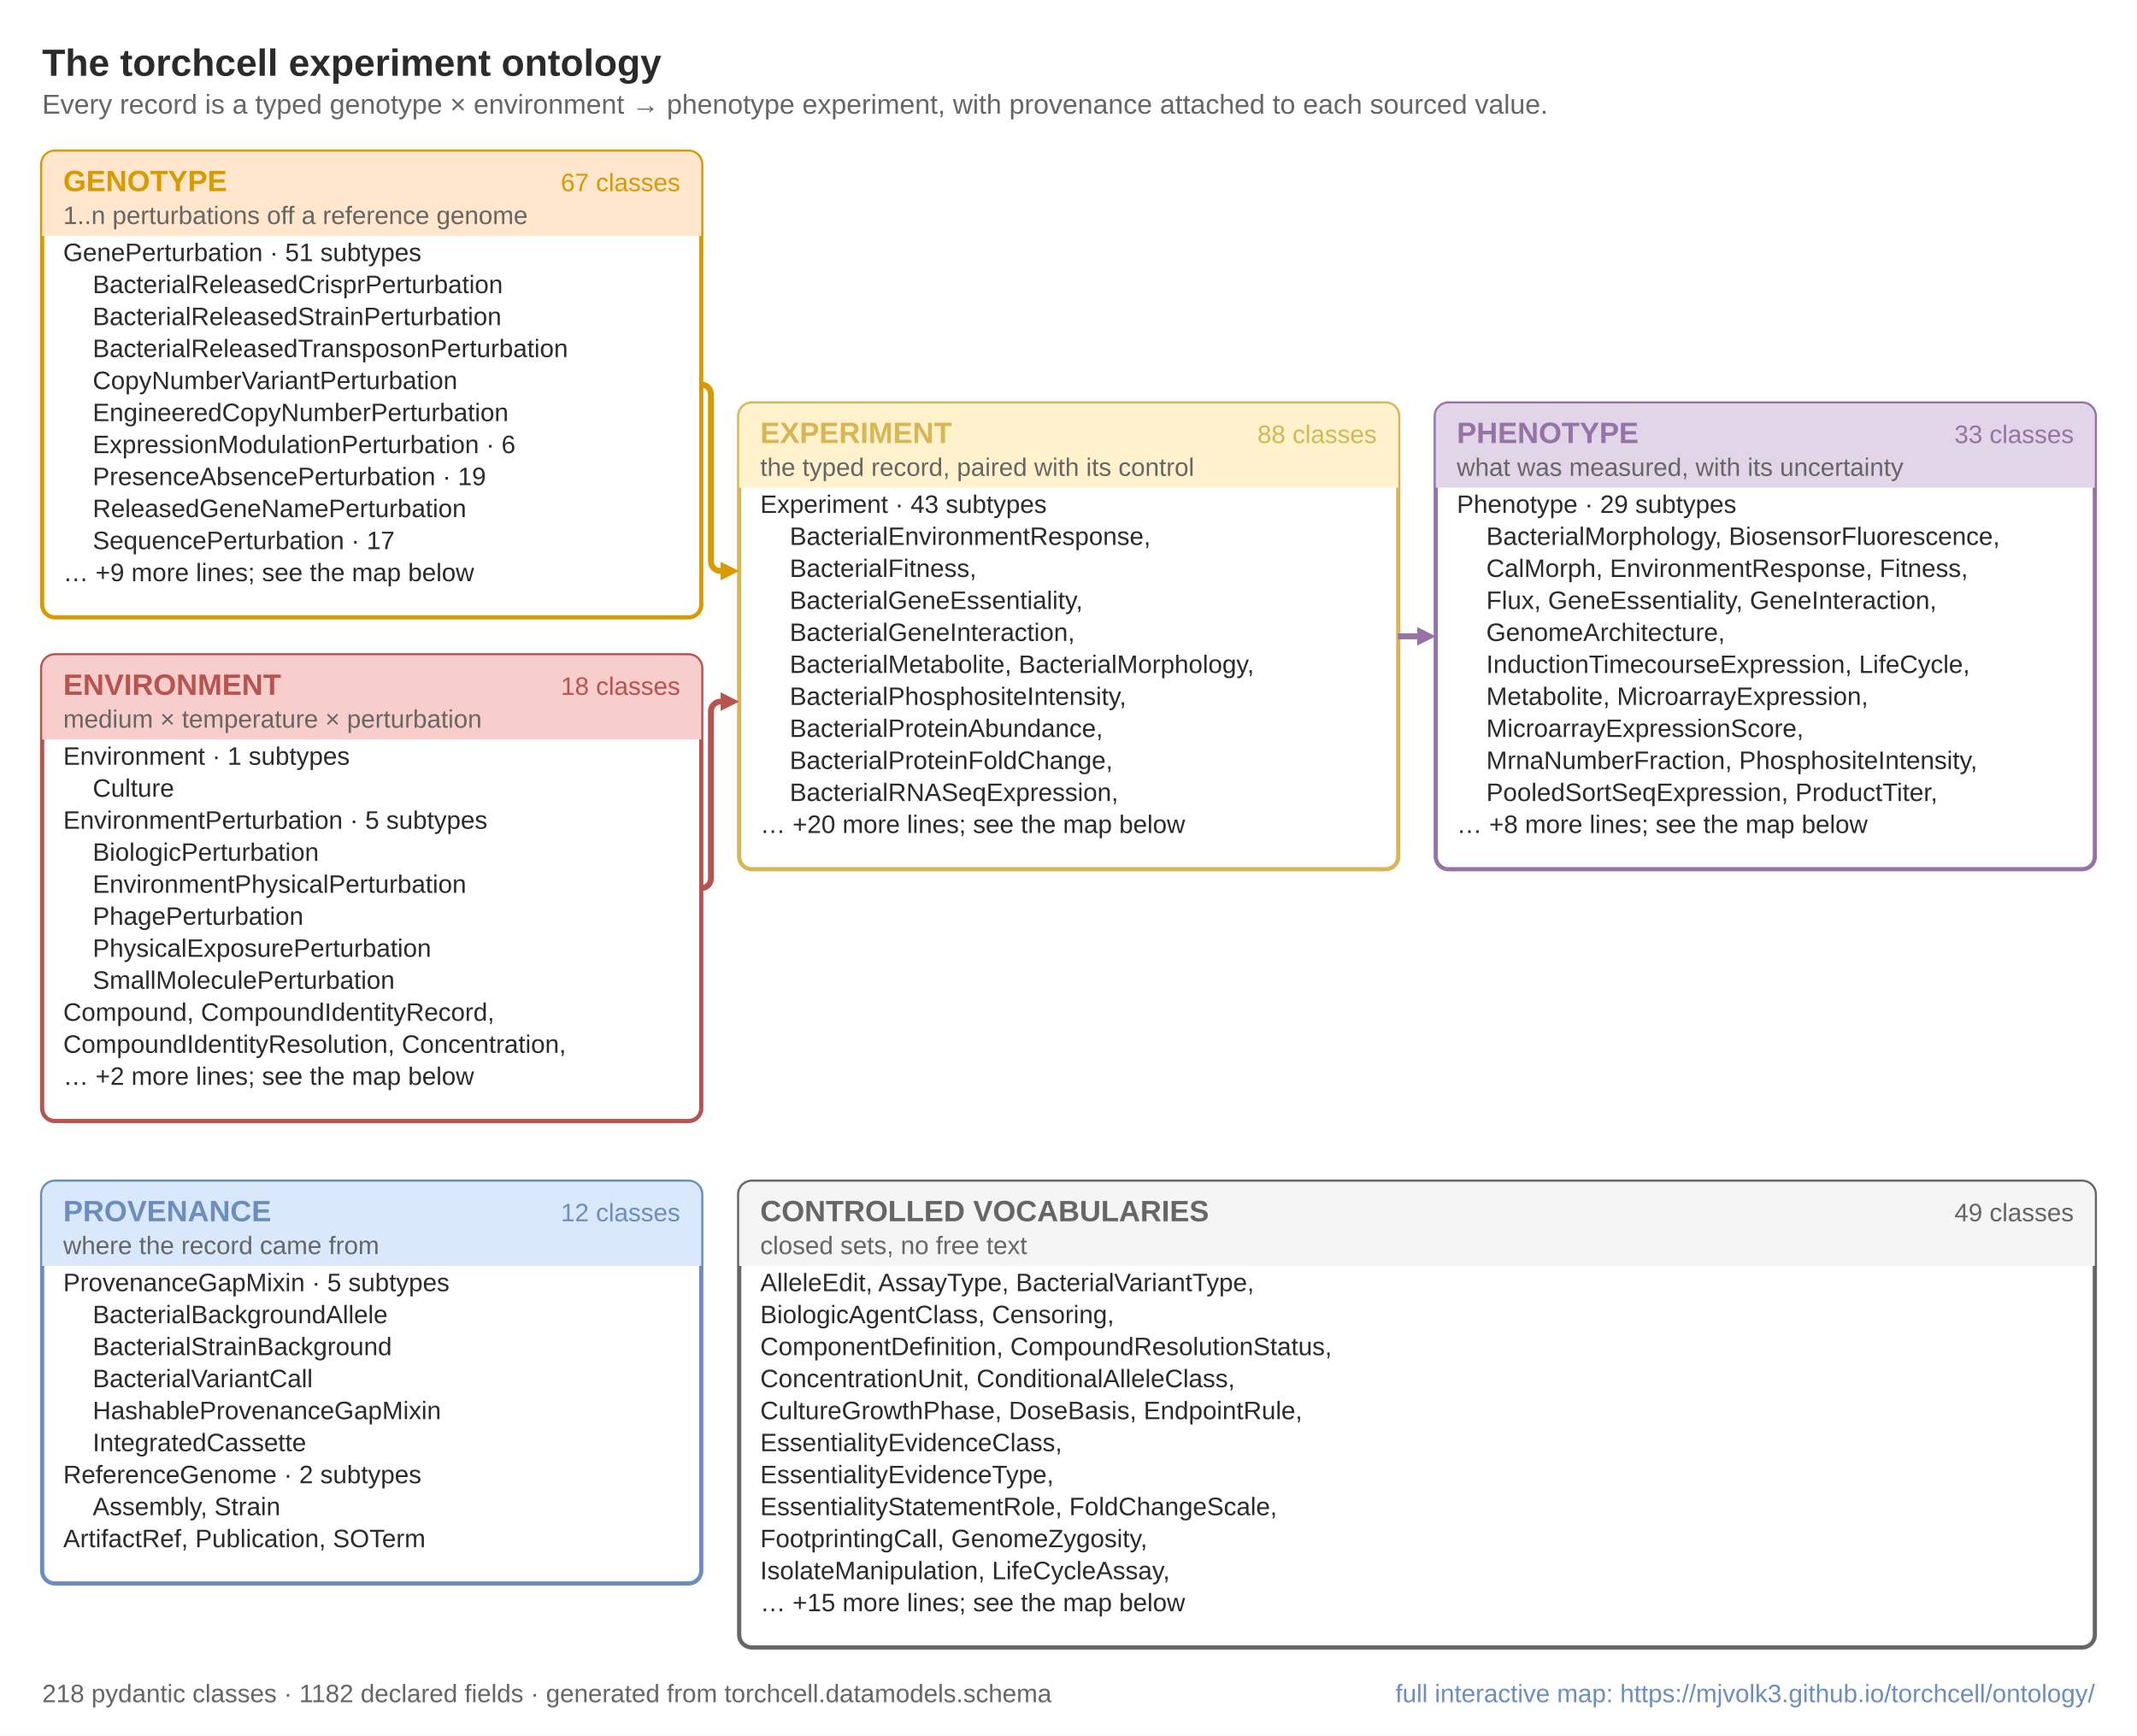
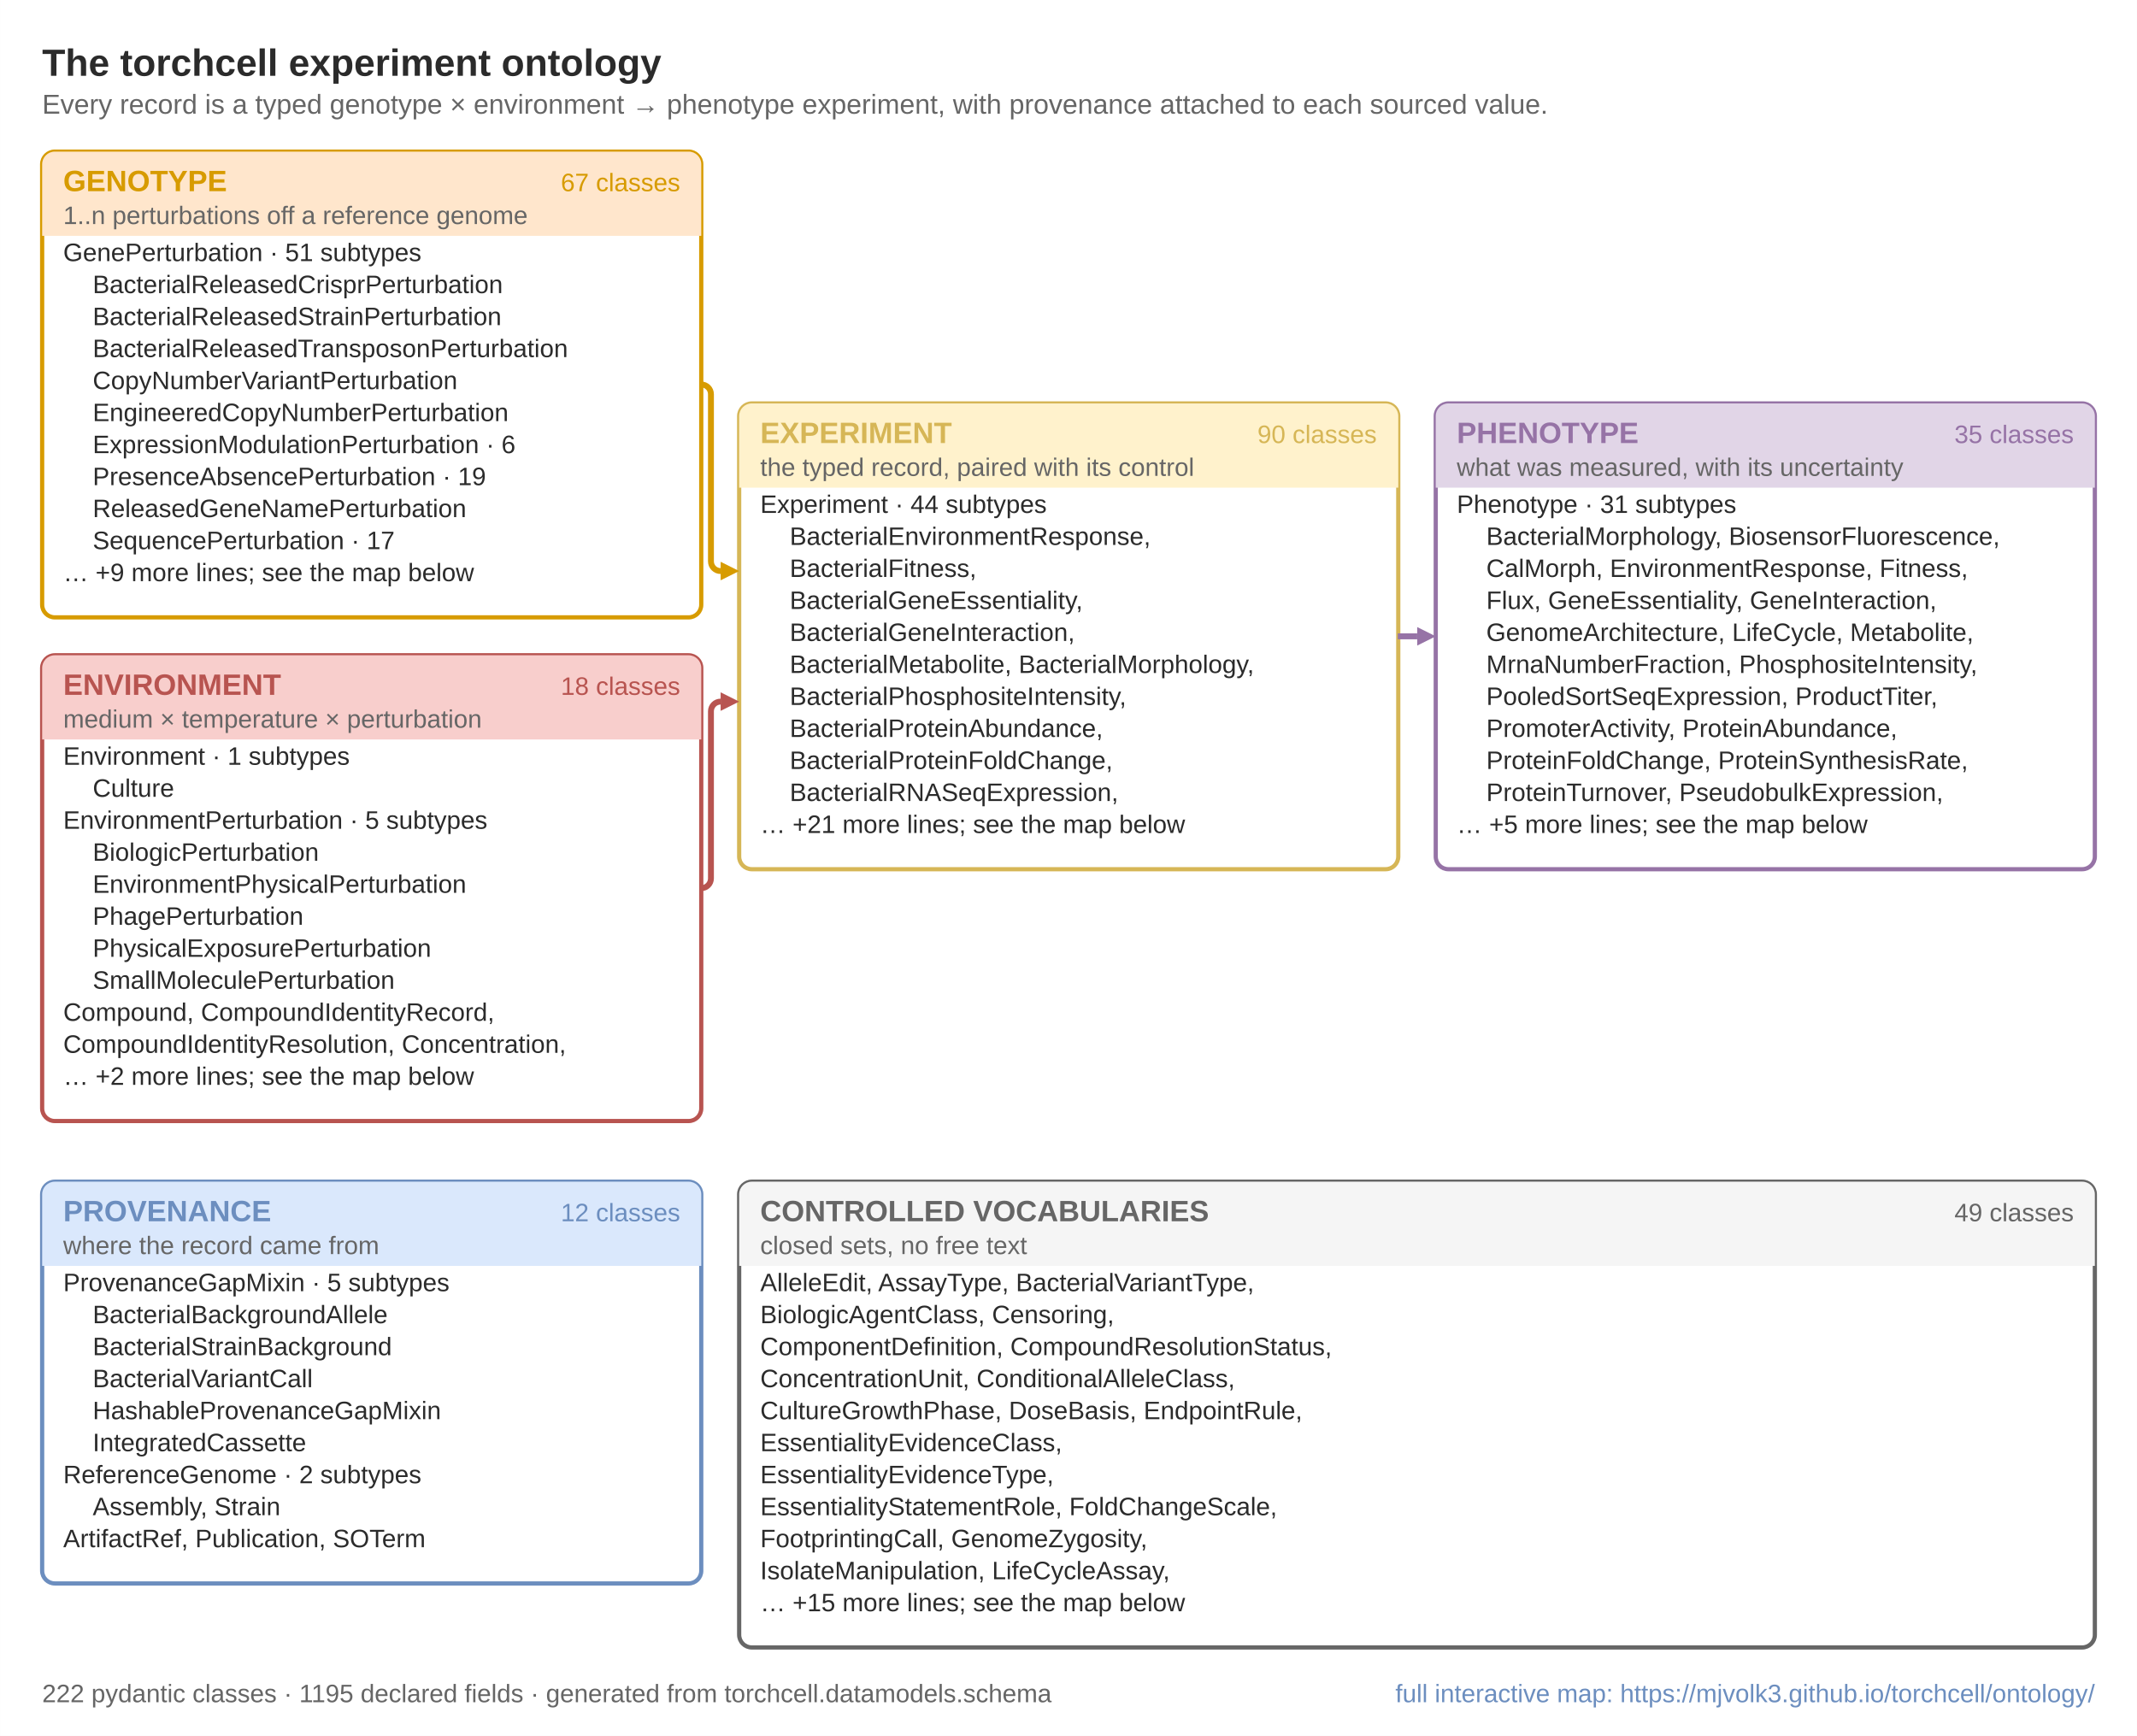
<svg xmlns="http://www.w3.org/2000/svg" width="179.00mm" height="145.41mm" viewBox="0 0 507.4 412.2" font-family="Arial, Helvetica, sans-serif">
  <style>text{font-family:Arial,Helvetica,sans-serif}</style>
  <rect width="100%" height="100%" fill="#FFFFFF" />
  <text x="10.0" y="18.0" font-size="9" font-weight="700" fill="#2B2B2B">The torchcell experiment ontology</text>
  <text x="10.0" y="27.0" font-size="6.5" fill="#666666">Every record is a typed genotype × environment → phenotype experiment, with provenance attached to each sourced value.</text>
  <rect x="10.0" y="36.0" width="156.5" height="110.6" rx="3" fill="#FFFFFF" stroke="#D79B00" stroke-width="1" />
  <path d="M10.0 39.0 a3 3 0 0 1 3 -3 h150.5 a3 3 0 0 1 3 3 v17.0 h-156.5 Z" fill="#FFE6CC" />
  <text x="15.0" y="45.4" font-size="7" font-weight="700" fill="#D79B00">GENOTYPE</text>
  <text x="161.5" y="45.4" font-size="6" text-anchor="end" fill="#D79B00">67 classes</text>
  <text x="15.0" y="53.2" font-size="6" fill="#666666">1..n perturbations off a reference genome</text>
  <text x="15.0" y="62.0" font-size="6" fill="#2B2B2B">GenePerturbation  ·  51 subtypes</text>
  <text x="22.0" y="69.6" font-size="6" fill="#2B2B2B">BacterialReleasedCrisprPerturbation</text>
  <text x="22.0" y="77.2" font-size="6" fill="#2B2B2B">BacterialReleasedStrainPerturbation</text>
  <text x="22.0" y="84.8" font-size="6" fill="#2B2B2B">BacterialReleasedTransposonPerturbation</text>
  <text x="22.0" y="92.4" font-size="6" fill="#2B2B2B">CopyNumberVariantPerturbation</text>
  <text x="22.0" y="100.0" font-size="6" fill="#2B2B2B">EngineeredCopyNumberPerturbation</text>
  <text x="22.0" y="107.6" font-size="6" fill="#2B2B2B">ExpressionModulationPerturbation  ·  6</text>
  <text x="22.0" y="115.2" font-size="6" fill="#2B2B2B">PresenceAbsencePerturbation  ·  19</text>
  <text x="22.0" y="122.8" font-size="6" fill="#2B2B2B">ReleasedGeneNamePerturbation</text>
  <text x="22.0" y="130.4" font-size="6" fill="#2B2B2B">SequencePerturbation  ·  17</text>
  <text x="15.0" y="138.0" font-size="6" fill="#2B2B2B">…  +9 more lines; see the map below</text>
  <rect x="10.0" y="155.6" width="156.5" height="110.6" rx="3" fill="#FFFFFF" stroke="#B85450" stroke-width="1" />
  <path d="M10.0 158.6 a3 3 0 0 1 3 -3 h150.5 a3 3 0 0 1 3 3 v17.0 h-156.5 Z" fill="#F8CECC" />
  <text x="15.0" y="165.0" font-size="7" font-weight="700" fill="#B85450">ENVIRONMENT</text>
  <text x="161.5" y="165.0" font-size="6" text-anchor="end" fill="#B85450">18 classes</text>
  <text x="15.0" y="172.8" font-size="6" fill="#666666">medium × temperature × perturbation</text>
  <text x="15.0" y="181.6" font-size="6" fill="#2B2B2B">Environment  ·  1 subtypes</text>
  <text x="22.0" y="189.2" font-size="6" fill="#2B2B2B">Culture</text>
  <text x="15.0" y="196.8" font-size="6" fill="#2B2B2B">EnvironmentPerturbation  ·  5 subtypes</text>
  <text x="22.0" y="204.4" font-size="6" fill="#2B2B2B">BiologicPerturbation</text>
  <text x="22.0" y="212.0" font-size="6" fill="#2B2B2B">EnvironmentPhysicalPerturbation</text>
  <text x="22.0" y="219.6" font-size="6" fill="#2B2B2B">PhagePerturbation</text>
  <text x="22.0" y="227.2" font-size="6" fill="#2B2B2B">PhysicalExposurePerturbation</text>
  <text x="22.0" y="234.8" font-size="6" fill="#2B2B2B">SmallMoleculePerturbation</text>
  <text x="15.0" y="242.4" font-size="6" fill="#2B2B2B">Compound, CompoundIdentityRecord,</text>
  <text x="15.0" y="250.0" font-size="6" fill="#2B2B2B">CompoundIdentityResolution, Concentration,</text>
  <text x="15.0" y="257.6" font-size="6" fill="#2B2B2B">…  +2 more lines; see the map below</text>
  <rect x="175.5" y="95.8" width="156.5" height="110.6" rx="3" fill="#FFFFFF" stroke="#D6B656" stroke-width="1" />
  <path d="M175.5 98.8 a3 3 0 0 1 3 -3 h150.5 a3 3 0 0 1 3 3 v17.0 h-156.5 Z" fill="#FFF2CC" />
  <text x="180.5" y="105.2" font-size="7" font-weight="700" fill="#D6B656">EXPERIMENT</text>
-   <text x="326.9" y="105.2" font-size="6" text-anchor="end" fill="#D6B656">88 classes</text>
+   <text x="326.9" y="105.2" font-size="6" text-anchor="end" fill="#D6B656">90 classes</text>
  <text x="180.5" y="113.0" font-size="6" fill="#666666">the typed record, paired with its control</text>
-   <text x="180.5" y="121.8" font-size="6" fill="#2B2B2B">Experiment  ·  43 subtypes</text>
+   <text x="180.5" y="121.8" font-size="6" fill="#2B2B2B">Experiment  ·  44 subtypes</text>
  <text x="187.5" y="129.4" font-size="6" fill="#2B2B2B">BacterialEnvironmentResponse,</text>
  <text x="187.5" y="137.0" font-size="6" fill="#2B2B2B">BacterialFitness,</text>
  <text x="187.5" y="144.6" font-size="6" fill="#2B2B2B">BacterialGeneEssentiality,</text>
  <text x="187.5" y="152.2" font-size="6" fill="#2B2B2B">BacterialGeneInteraction,</text>
  <text x="187.5" y="159.8" font-size="6" fill="#2B2B2B">BacterialMetabolite, BacterialMorphology,</text>
  <text x="187.5" y="167.4" font-size="6" fill="#2B2B2B">BacterialPhosphositeIntensity,</text>
  <text x="187.5" y="175.0" font-size="6" fill="#2B2B2B">BacterialProteinAbundance,</text>
  <text x="187.5" y="182.6" font-size="6" fill="#2B2B2B">BacterialProteinFoldChange,</text>
  <text x="187.5" y="190.2" font-size="6" fill="#2B2B2B">BacterialRNASeqExpression,</text>
-   <text x="180.5" y="197.8" font-size="6" fill="#2B2B2B">…  +20 more lines; see the map below</text>
+   <text x="180.5" y="197.8" font-size="6" fill="#2B2B2B">…  +21 more lines; see the map below</text>
  <rect x="340.9" y="95.8" width="156.5" height="110.6" rx="3" fill="#FFFFFF" stroke="#9673A6" stroke-width="1" />
  <path d="M340.9 98.8 a3 3 0 0 1 3 -3 h150.5 a3 3 0 0 1 3 3 v17.0 h-156.5 Z" fill="#E1D5E7" />
  <text x="345.9" y="105.2" font-size="7" font-weight="700" fill="#9673A6">PHENOTYPE</text>
-   <text x="492.4" y="105.2" font-size="6" text-anchor="end" fill="#9673A6">33 classes</text>
+   <text x="492.4" y="105.2" font-size="6" text-anchor="end" fill="#9673A6">35 classes</text>
  <text x="345.9" y="113.0" font-size="6" fill="#666666">what was measured, with its uncertainty</text>
-   <text x="345.9" y="121.8" font-size="6" fill="#2B2B2B">Phenotype  ·  29 subtypes</text>
+   <text x="345.9" y="121.8" font-size="6" fill="#2B2B2B">Phenotype  ·  31 subtypes</text>
  <text x="352.9" y="129.4" font-size="6" fill="#2B2B2B">BacterialMorphology, BiosensorFluorescence,</text>
  <text x="352.9" y="137.0" font-size="6" fill="#2B2B2B">CalMorph, EnvironmentResponse, Fitness,</text>
  <text x="352.9" y="144.6" font-size="6" fill="#2B2B2B">Flux, GeneEssentiality, GeneInteraction,</text>
-   <text x="352.9" y="152.2" font-size="6" fill="#2B2B2B">GenomeArchitecture,</text>
-   <text x="352.9" y="159.8" font-size="6" fill="#2B2B2B">InductionTimecourseExpression, LifeCycle,</text>
-   <text x="352.9" y="167.4" font-size="6" fill="#2B2B2B">Metabolite, MicroarrayExpression,</text>
-   <text x="352.9" y="175.0" font-size="6" fill="#2B2B2B">MicroarrayExpressionScore,</text>
-   <text x="352.9" y="182.6" font-size="6" fill="#2B2B2B">MrnaNumberFraction, PhosphositeIntensity,</text>
-   <text x="352.9" y="190.2" font-size="6" fill="#2B2B2B">PooledSortSeqExpression, ProductTiter,</text>
-   <text x="345.9" y="197.8" font-size="6" fill="#2B2B2B">…  +8 more lines; see the map below</text>
+   <text x="352.9" y="152.2" font-size="6" fill="#2B2B2B">GenomeArchitecture, LifeCycle, Metabolite,</text>
+   <text x="352.9" y="159.8" font-size="6" fill="#2B2B2B">MrnaNumberFraction, PhosphositeIntensity,</text>
+   <text x="352.9" y="167.4" font-size="6" fill="#2B2B2B">PooledSortSeqExpression, ProductTiter,</text>
+   <text x="352.9" y="175.0" font-size="6" fill="#2B2B2B">PromoterActivity, ProteinAbundance,</text>
+   <text x="352.9" y="182.6" font-size="6" fill="#2B2B2B">ProteinFoldChange, ProteinSynthesisRate,</text>
+   <text x="352.9" y="190.2" font-size="6" fill="#2B2B2B">ProteinTurnover, PseudobulkExpression,</text>
+   <text x="345.9" y="197.8" font-size="6" fill="#2B2B2B">…  +5 more lines; see the map below</text>
  <rect x="10.0" y="280.6" width="156.5" height="95.4" rx="3" fill="#FFFFFF" stroke="#6C8EBF" stroke-width="1" />
  <path d="M10.0 283.6 a3 3 0 0 1 3 -3 h150.5 a3 3 0 0 1 3 3 v17.0 h-156.5 Z" fill="#DAE8FC" />
  <text x="15.0" y="290.0" font-size="7" font-weight="700" fill="#6C8EBF">PROVENANCE</text>
  <text x="161.5" y="290.0" font-size="6" text-anchor="end" fill="#6C8EBF">12 classes</text>
  <text x="15.0" y="297.8" font-size="6" fill="#666666">where the record came from</text>
  <text x="15.0" y="306.6" font-size="6" fill="#2B2B2B">ProvenanceGapMixin  ·  5 subtypes</text>
  <text x="22.0" y="314.2" font-size="6" fill="#2B2B2B">BacterialBackgroundAllele</text>
  <text x="22.0" y="321.8" font-size="6" fill="#2B2B2B">BacterialStrainBackground</text>
  <text x="22.0" y="329.4" font-size="6" fill="#2B2B2B">BacterialVariantCall</text>
  <text x="22.0" y="337.0" font-size="6" fill="#2B2B2B">HashableProvenanceGapMixin</text>
  <text x="22.0" y="344.6" font-size="6" fill="#2B2B2B">IntegratedCassette</text>
  <text x="15.0" y="352.2" font-size="6" fill="#2B2B2B">ReferenceGenome  ·  2 subtypes</text>
  <text x="22.0" y="359.8" font-size="6" fill="#2B2B2B">Assembly, Strain</text>
  <text x="15.0" y="367.4" font-size="6" fill="#2B2B2B">ArtifactRef, Publication, SOTerm</text>
  <rect x="175.5" y="280.6" width="321.9" height="110.6" rx="3" fill="#FFFFFF" stroke="#666666" stroke-width="1" />
  <path d="M175.5 283.6 a3 3 0 0 1 3 -3 h315.9 a3 3 0 0 1 3 3 v17.0 h-321.9 Z" fill="#F5F5F5" />
  <text x="180.5" y="290.0" font-size="7" font-weight="700" fill="#666666">CONTROLLED VOCABULARIES</text>
  <text x="492.4" y="290.0" font-size="6" text-anchor="end" fill="#666666">49 classes</text>
  <text x="180.5" y="297.8" font-size="6" fill="#666666">closed sets, no free text</text>
  <text x="180.5" y="306.6" font-size="6" fill="#2B2B2B">AlleleEdit, AssayType, BacterialVariantType,</text>
  <text x="180.5" y="314.2" font-size="6" fill="#2B2B2B">BiologicAgentClass, Censoring,</text>
  <text x="180.5" y="321.8" font-size="6" fill="#2B2B2B">ComponentDefinition, CompoundResolutionStatus,</text>
  <text x="180.5" y="329.4" font-size="6" fill="#2B2B2B">ConcentrationUnit, ConditionalAlleleClass,</text>
  <text x="180.5" y="337.0" font-size="6" fill="#2B2B2B">CultureGrowthPhase, DoseBasis, EndpointRule,</text>
  <text x="180.5" y="344.6" font-size="6" fill="#2B2B2B">EssentialityEvidenceClass,</text>
  <text x="180.5" y="352.2" font-size="6" fill="#2B2B2B">EssentialityEvidenceType,</text>
  <text x="180.5" y="359.8" font-size="6" fill="#2B2B2B">EssentialityStatementRole, FoldChangeScale,</text>
  <text x="180.5" y="367.4" font-size="6" fill="#2B2B2B">FootprintingCall, GenomeZygosity,</text>
  <text x="180.5" y="375.0" font-size="6" fill="#2B2B2B">IsolateManipulation, LifeCycleAssay,</text>
  <text x="180.5" y="382.6" font-size="6" fill="#2B2B2B">…  +15 more lines; see the map below</text>
  <path d="M166.5 91.3 H166.5 A2.3 2.3 0 0 1 168.8 93.6 V133.3 A2.3 2.3 0 0 0 171.1 135.6 H171.1" fill="none" stroke="#D79B00" stroke-width="1.4" stroke-linecap="butt" stroke-linejoin="round" />
  <path d="M175.5 135.6 l-4.4 -2.2 v4.4 Z" fill="#D79B00" />
  <path d="M166.5 210.9 H166.5 A2.3 2.3 0 0 0 168.8 208.6 V168.9 A2.3 2.3 0 0 1 171.1 166.6 H171.1" fill="none" stroke="#B85450" stroke-width="1.4" stroke-linecap="butt" stroke-linejoin="round" />
  <path d="M175.5 166.6 l-4.4 -2.2 v4.4 Z" fill="#B85450" />
  <path d="M331.9 151.1 H336.5" fill="none" stroke="#9673A6" stroke-width="1.4" stroke-linecap="butt" stroke-linejoin="round" />
  <path d="M340.9 151.1 l-4.4 -2.2 v4.4 Z" fill="#9673A6" />
-   <text x="10.0" y="404.2" font-size="6" fill="#666666">218 pydantic classes · 1182 declared fields · generated from torchcell.datamodels.schema</text>
+   <text x="10.0" y="404.2" font-size="6" fill="#666666">222 pydantic classes · 1195 declared fields · generated from torchcell.datamodels.schema</text>
  <text x="497.4" y="404.2" font-size="6" text-anchor="end" fill="#6C8EBF">full interactive map: https://mjvolk3.github.io/torchcell/ontology/</text>
</svg>
